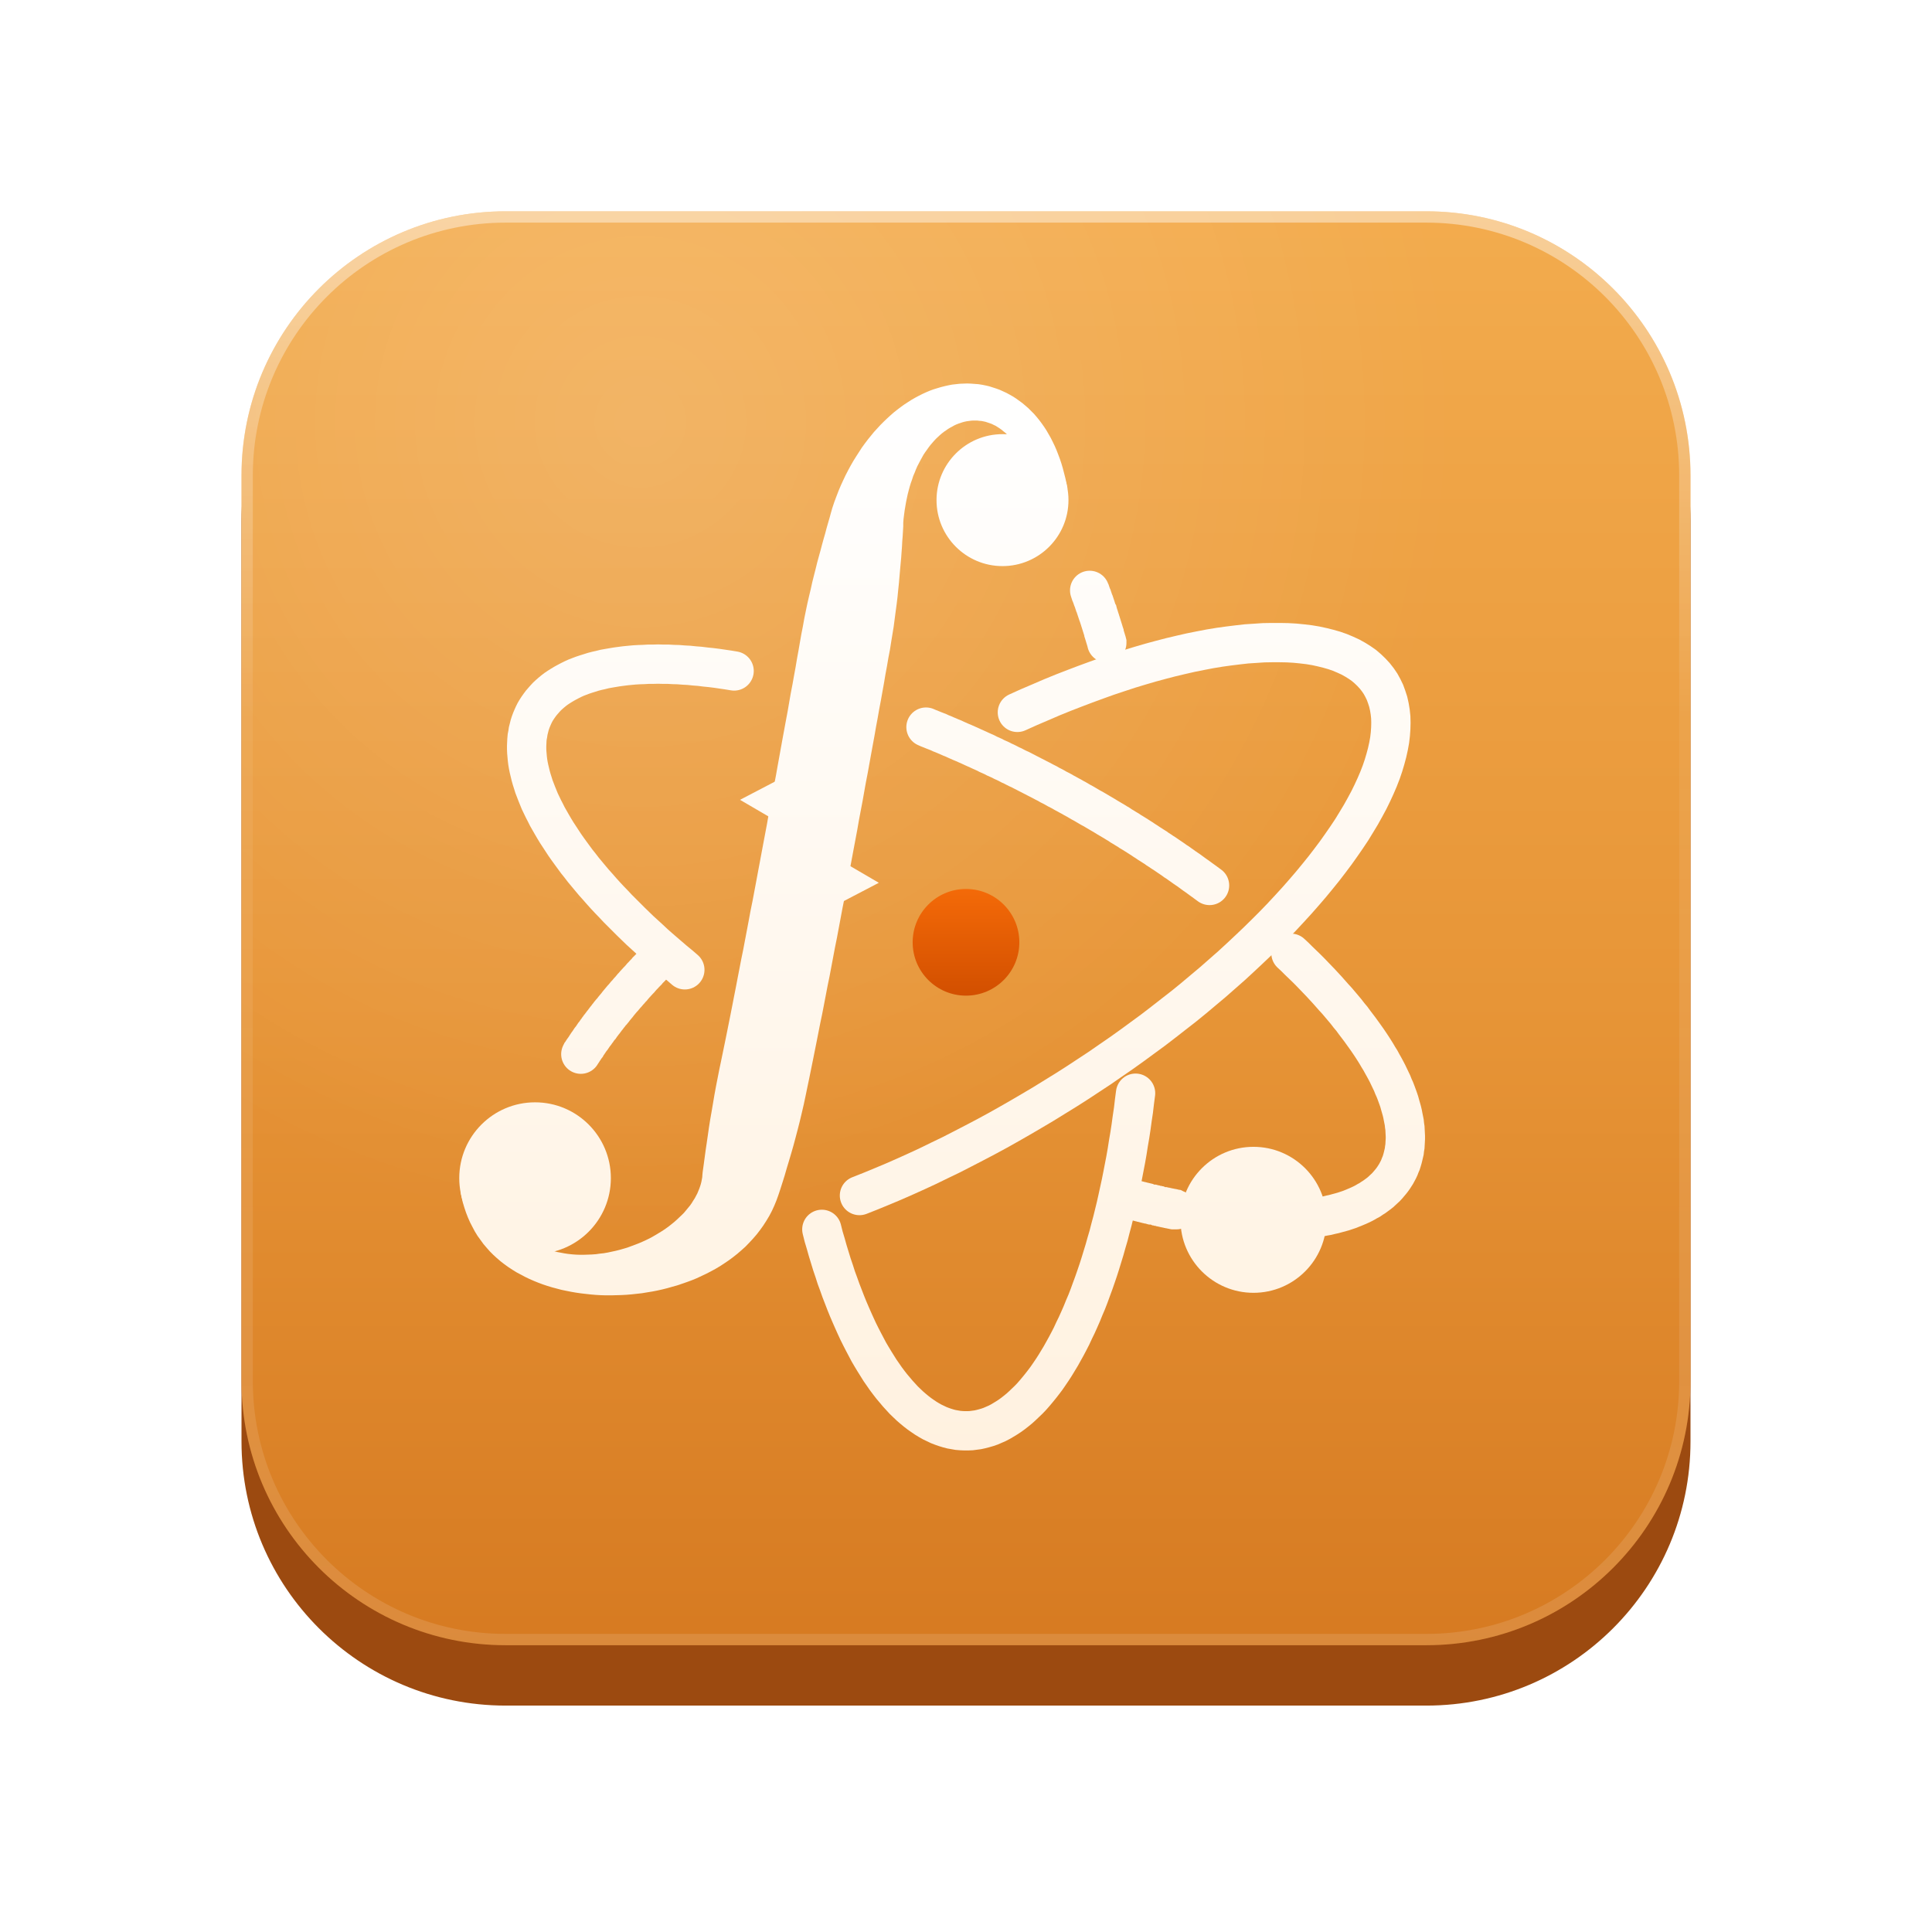
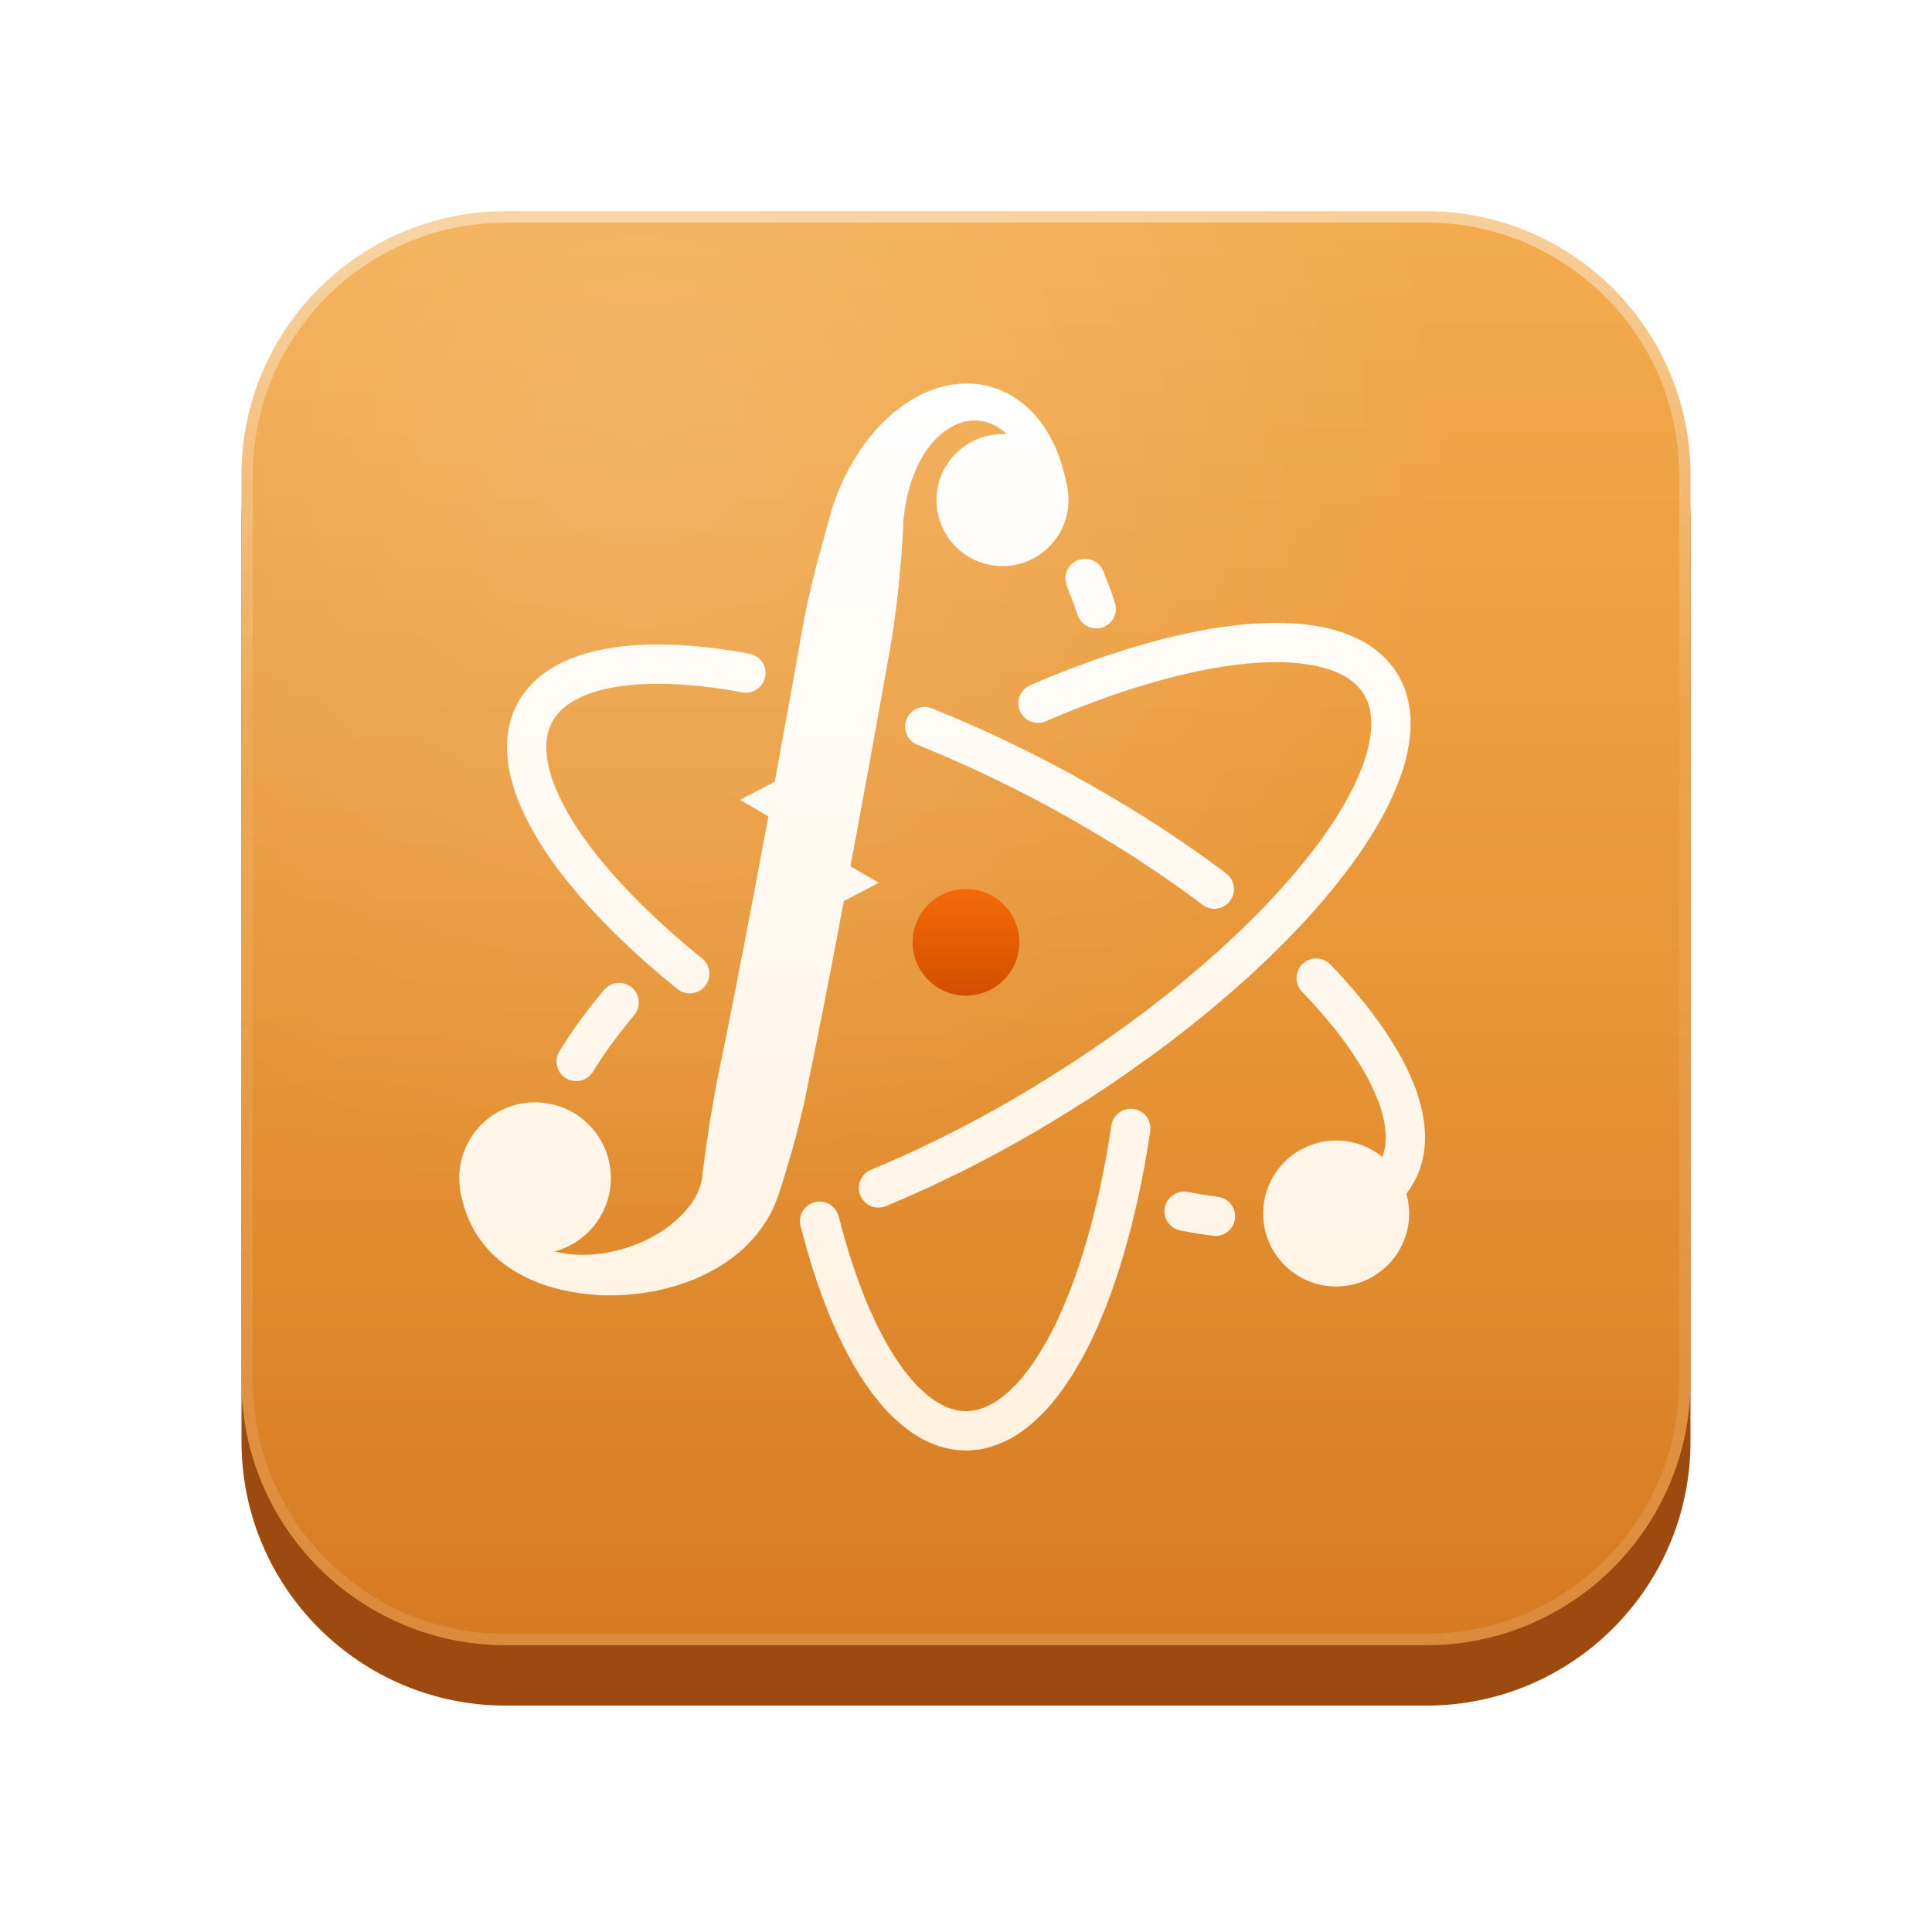
<svg xmlns="http://www.w3.org/2000/svg" width="1024" height="1024" viewBox="0 0 1024 1024">
  <defs>
    <linearGradient id="navy" x1="0" y1="0" x2="0" y2="1">
      <stop offset="0" stop-color="#33374f" />
      <stop offset="1" stop-color="#15161f" />
    </linearGradient>
    <linearGradient id="rim" x1="0" y1="0" x2="0" y2="1">
      <stop offset="0" stop-color="#fff" stop-opacity=".42" />
      <stop offset=".35" stop-color="#fff" stop-opacity=".06" />
      <stop offset="1" stop-color="#fff" stop-opacity=".12" />
    </linearGradient>
    <linearGradient id="assist" x1="0" y1="0" x2="1" y2="1">
      <stop offset="0" stop-color="#1f7cff" />
      <stop offset=".45" stop-color="#00a3bf" />
      <stop offset="1" stop-color="#6fd6ea" />
    </linearGradient>
    <linearGradient id="assistV" x1="0" y1="1" x2="0" y2="0">
      <stop offset="0" stop-color="#1f7cff" />
      <stop offset=".5" stop-color="#00a3bf" />
      <stop offset="1" stop-color="#9feaf9" />
    </linearGradient>
    <linearGradient id="paper" x1="0" y1="0" x2="0" y2="1">
      <stop offset="0" stop-color="#ffffff" />
      <stop offset="1" stop-color="#cfd7e6" />
    </linearGradient>
    <linearGradient id="orange" x1="0" y1="0" x2="0" y2="1">
      <stop offset="0" stop-color="#f3ac4e" />
      <stop offset=".55" stop-color="#e79537" />
      <stop offset="1" stop-color="#d67a21" />
    </linearGradient>
    <radialGradient id="sheen" cx=".32" cy=".22" r=".75">
      <stop offset="0" stop-color="#fff" stop-opacity=".16" />
      <stop offset=".6" stop-color="#fff" stop-opacity="0" />
    </radialGradient>
    <linearGradient id="ink" x1="0" y1="130" x2="0" y2="900" gradientUnits="userSpaceOnUse">
      <stop offset="0" stop-color="#ffffff" />
      <stop offset="1" stop-color="#fff1df" />
    </linearGradient>
    <linearGradient id="nucleus" x1="0" y1="0" x2="0" y2="1">
      <stop offset="0" stop-color="#f46a08" />
      <stop offset="1" stop-color="#d24f00" />
    </linearGradient>
    <radialGradient id="glow">
      <stop offset="0" stop-color="#9feaf9" stop-opacity=".55" />
      <stop offset="1" stop-color="#9feaf9" stop-opacity="0" />
    </radialGradient>
    <filter id="drop" x="-20%" y="-20%" width="140%" height="150%">
      <feDropShadow dx="0" dy="14" stdDeviation="14" flood-color="#000" flood-opacity=".32" />
    </filter>
    <filter id="soft" x="-20%" y="-20%" width="140%" height="150%">
      <feDropShadow dx="0" dy="10" stdDeviation="10" flood-color="#0b0c14" flood-opacity=".45" />
    </filter>
  </defs>
  <rect x="128" y="136" width="768" height="768" rx="140" fill="#9c4a10" />
  <rect x="128" y="112" width="768" height="760" rx="140" fill="url(#orange)" />
  <clipPath id="body">
    <rect x="128" y="112" width="768" height="760" rx="140" />
  </clipPath>
  <g clip-path="url(#body)">
    <g transform="translate(512 492) scale(.93) translate(-512 -512)">
      <rect width="1024" height="1024" fill="url(#sheen)" />
      <g transform="translate(512 512) scale(0.8) translate(-512 -512)">
-         <path d="M311.7,541.6L308.0,538.4L304.2,535.3L300.6,532.2L297.0,529.1L293.4,526.0L289.9,522.9L286.5,519.7L283.1,516.6L279.7,513.5L276.5,510.4L273.2,507.2L270.1,504.1L267.0,501.0L263.9,497.9L261.0,494.8L258.0,491.7L255.2,488.7L252.4,485.6L249.7,482.5L247.0,479.5L244.4,476.4L241.9,473.4L239.4,470.4L237.1,467.4L234.7,464.4L232.5,461.4L230.3,458.4L228.2,455.5L226.1,452.5L224.2,449.6L222.3,446.7L220.4,443.8L218.7,441.0L217.0,438.1L215.4,435.3L213.8,432.5L212.4,429.7L211.0,427.0L209.7,424.3L208.4,421.6L207.3,418.9L206.2,416.2L205.2,413.6L204.2,411.0L203.4,408.4L202.6,405.9L201.9,403.4L201.3,400.9L200.7,398.4L200.2,396.0L199.8,393.6L199.5,391.2L199.3,388.9L199.1,386.6L199.0,384.3L199.0,382.1L199.1,379.9L199.2,377.8L199.4,375.6L199.8,373.6L200.1,371.5L200.6,369.5L201.1,367.5L201.7,365.6L202.4,363.7L203.2,361.8L204.0,360.0L204.9,358.2L205.9,356.5L207.0,354.8L208.2,353.1L209.4,351.5L210.7,350.0L212.1,348.4L213.5,346.9L215.0,345.5L216.6,344.1L218.3,342.7L220.0,341.4L221.8,340.2L223.7,339.0L225.7,337.8L227.7,336.7L229.8,335.6L232.0,334.5L234.2,333.5L236.5,332.6L238.9,331.7L241.3,330.9L243.9,330.1L246.4,329.3L249.1,328.6L251.8,328.0L254.6,327.3L257.4,326.8L260.3,326.3L263.3,325.8L266.3,325.4L269.4,325.0L272.5,324.7L275.7,324.4L279.0,324.2L282.3,324.1L285.7,323.9L289.1,323.9L292.6,323.8L296.2,323.9L299.8,323.9L303.4,324.1L307.1,324.2L310.9,324.5L314.7,324.7L318.5,325.1L322.4,325.4L326.4,325.9L330.4,326.3L334.4,326.8L338.5,327.4L342.6,328.0L346.8,328.7" fill="none" stroke="url(#ink)" stroke-width="28" stroke-linecap="round" />
-         <path d="M483.5,368.7L485.3,369.5L487.1,370.2L488.8,370.9L490.6,371.6L492.4,372.3L494.1,373.1L495.9,373.8L497.7,374.6L499.4,375.3L501.2,376.1L503.0,376.8L504.7,377.6L506.5,378.4L508.3,379.2L510.0,379.9L511.8,380.7L513.6,381.5L515.4,382.3L517.1,383.1L518.9,383.9L520.7,384.7L522.4,385.5L524.2,386.3L526.0,387.1L527.7,388.0L529.5,388.8L531.3,389.6L533.0,390.5L534.8,391.3L536.6,392.1L538.3,393.0L540.1,393.8L541.9,394.7L543.6,395.6L545.4,396.4L547.1,397.3L548.9,398.2L550.7,399.0L552.4,399.9L554.2,400.8L555.9,401.7L557.7,402.6L559.4,403.5L561.2,404.4L562.9,405.3L564.7,406.2L566.4,407.1L568.1,408.0L569.9,408.9L571.6,409.9L573.4,410.8L575.1,411.7L576.8,412.7L578.6,413.6L580.3,414.5L582.0,415.5L583.7,416.4L585.5,417.4L587.2,418.3L588.9,419.3L590.6,420.2L592.3,421.2L594.0,422.2L595.7,423.1L597.4,424.1L599.1,425.1L600.8,426.1L602.5,427.0L604.2,428.0L605.9,429.0L607.6,430.0L609.3,431.0L611.0,432.0L612.6,433.0L614.3,434.0L616.0,435.0L617.7,436.0L619.3,437.0L621.0,438.0L622.6,439.1L624.3,440.1L625.9,441.1L627.6,442.1L629.2,443.2L630.9,444.2L632.5,445.2L634.1,446.2L635.8,447.3L637.4,448.3L639.0,449.4L640.6,450.4L642.2,451.5L643.8,452.5L645.5,453.6L647.1,454.6L648.6,455.7L650.2,456.7L651.8,457.8L653.4,458.8L655.0,459.9L656.6,461.0L658.1,462.0L659.7,463.1L661.2,464.2L662.8,465.2L664.3,466.3L665.9,467.4L667.4,468.5L669.0,469.6L670.5,470.6L672.0,471.7L673.5,472.8L675.0,473.9L676.6,475.0L678.1,476.1L679.6,477.2L681.0,478.2L682.5,479.3L684.0,480.4L685.5,481.5" fill="none" stroke="url(#ink)" stroke-width="28" stroke-linecap="round" />
-         <path d="M743.5,529.8L746.3,532.4L749.0,535.1L751.7,537.7L754.4,540.3L757.0,542.9L759.6,545.6L762.1,548.2L764.6,550.8L767.0,553.4L769.4,556.0L771.7,558.6L774.0,561.2L776.3,563.7L778.5,566.3L780.7,568.9L782.8,571.4L784.8,574.0L786.9,576.5L788.8,579.1L790.7,581.6L792.6,584.1L794.4,586.6L796.2,589.1L797.9,591.5L799.6,594.0L801.2,596.4L802.8,598.9L804.3,601.3L805.7,603.7L807.2,606.1L808.5,608.5L809.8,610.8L811.1,613.2L812.3,615.5L813.4,617.8L814.5,620.1L815.6,622.4L816.5,624.7L817.5,626.9L818.4,629.2L819.2,631.4L820.0,633.6L820.7,635.7L821.3,637.9L821.9,640.0L822.5,642.1L823.0,644.2L823.4,646.3L823.8,648.3L824.2,650.3L824.4,652.3L824.7,654.3L824.8,656.2L824.9,658.2L825.0,660.1L825.0,661.9L824.9,663.8L824.8,665.6L824.7,667.4L824.4,669.2L824.2,671.0L823.8,672.7L823.4,674.4L823.0,676.0L822.5,677.7L822.0,679.3L821.3,680.9L820.7,682.5L820.0,684.0L819.2,685.5L818.4,687.0L817.5,688.4L816.6,689.8L815.6,691.2L814.5,692.6L813.4,693.9L812.3,695.2L811.1,696.5L809.8,697.7L808.5,698.9L807.2,700.1L805.8,701.2L804.3,702.3L802.8,703.4L801.2,704.4L799.6,705.5L797.9,706.4L796.2,707.4L794.5,708.3L792.6,709.2L790.8,710.0L788.9,710.8L786.9,711.6L784.9,712.4L782.8,713.1L780.7,713.8L778.5,714.4L776.3,715.0L774.1,715.6L771.8,716.1L769.4,716.7L767.1,717.1L764.6,717.6L762.1,718.0L759.6,718.4L757.0,718.7L754.4,719.0L751.8,719.3L749.1,719.5L746.3,719.7L743.6,719.9L740.7,720.0L737.9,720.1L735.0,720.1L732.0,720.2L729.1,720.1L726.0,720.1L723.0,720.0L719.9,719.9L716.8,719.7" fill="none" stroke="url(#ink)" stroke-width="28" stroke-linecap="round" />
-         <path d="M661.9,712.5L661.7,712.5L661.5,712.4L661.2,712.4L661.0,712.4L660.8,712.3L660.5,712.3L660.3,712.2L660.1,712.2L659.8,712.1L659.6,712.1L659.4,712.0L659.1,712.0L658.9,711.9L658.7,711.9L658.5,711.8L658.2,711.8L658.0,711.7L657.8,711.7L657.5,711.7L657.3,711.6L657.1,711.6L656.8,711.5L656.6,711.5L656.4,711.4L656.1,711.4L655.9,711.3L655.7,711.3L655.4,711.2L655.2,711.2L655.0,711.1L654.7,711.1L654.5,711.0L654.3,711.0L654.0,710.9L653.8,710.9L653.6,710.8L653.3,710.8L653.1,710.7L652.9,710.7L652.6,710.6L652.4,710.6L652.2,710.5L651.9,710.5L651.7,710.4L651.5,710.4L651.2,710.3L651.0,710.3L650.8,710.2L650.5,710.1L650.3,710.1L650.0,710.0L649.8,710.0L649.6,709.9L649.3,709.9L649.1,709.8L648.9,709.8L648.6,709.7L648.4,709.7L648.2,709.6L647.9,709.6L647.7,709.5L647.5,709.5L647.2,709.4L647.0,709.4L646.7,709.3L646.5,709.2L646.3,709.2L646.0,709.1L645.8,709.1L645.6,709.0L645.3,709.0L645.1,708.9L644.8,708.9L644.6,708.8L644.4,708.7L644.1,708.7L643.9,708.6L643.7,708.6L643.4,708.5L643.2,708.5L642.9,708.4L642.7,708.4L642.5,708.3L642.2,708.2L642.0,708.2L641.8,708.1L641.5,708.1L641.3,708.0L641.0,708.0L640.8,707.9L640.6,707.8L640.3,707.8L640.1,707.7L639.8,707.7L639.6,707.6L639.4,707.6L639.1,707.5L638.9,707.4L638.6,707.4L638.4,707.3L638.2,707.3L637.9,707.2L637.7,707.1L637.4,707.1L637.2,707.0L637.0,707.0L636.7,706.9L636.5,706.8L636.2,706.8L636.0,706.7L635.8,706.7L635.5,706.6L635.3,706.5L635.0,706.5L634.8,706.4L634.6,706.4L634.3,706.3L634.1,706.2L633.8,706.2L633.6,706.1" fill="none" stroke="url(#ink)" stroke-width="28" stroke-linecap="round" />
-         <path d="M548.6,358.2L556.8,354.5L565.0,351.0L573.1,347.5L581.2,344.2L589.2,341.1L597.1,338.1L605.0,335.2L612.8,332.4L620.6,329.8L628.2,327.3L635.8,325.0L643.3,322.8L650.7,320.8L658.0,318.9L665.2,317.2L672.2,315.6L679.2,314.2L686.0,312.9L692.7,311.8L699.2,310.9L705.7,310.1L711.9,309.4L718.1,309.0L724.0,308.6L729.8,308.5L735.5,308.5L741.0,308.6L746.3,308.9L751.4,309.4L756.4,310.0L761.2,310.8L765.8,311.8L770.2,312.9L774.4,314.1L778.4,315.5L782.2,317.1L785.9,318.8L789.3,320.7L792.5,322.7L795.5,324.8L798.3,327.2L800.8,329.6L803.2,332.2L805.4,335.0L807.3,337.8L809.0,340.9L810.5,344.0L811.7,347.3L812.8,350.7L813.6,354.3L814.2,357.9L814.6,361.7L814.7,365.6L814.6,369.6L814.3,373.8L813.8,378.0L813.0,382.4L812.0,386.9L810.8,391.4L809.4,396.1L807.8,400.8L805.9,405.7L803.8,410.6L801.5,415.6L799.0,420.7L796.2,425.9L793.3,431.1L790.1,436.4L786.8,441.8L783.2,447.2L779.4,452.7L775.5,458.2L771.3,463.8L767.0,469.4L762.4,475.1L757.7,480.8L752.8,486.5L747.7,492.3L742.4,498.1L737.0,503.9L731.4,509.7L725.6,515.5L719.7,521.3L713.6,527.1L707.3,533.0L701.0,538.8L694.4,544.6L687.8,550.4L681.0,556.1L674.1,561.9L667.1,567.6L659.9,573.2L652.6,578.9L645.3,584.5L637.8,590.0L630.3,595.5L622.6,601.0L614.9,606.3L607.1,611.7L599.2,616.9L591.3,622.1L583.3,627.2L575.2,632.2L567.1,637.2L559.0,642.0L550.8,646.8L542.6,651.5L534.4,656.1L526.1,660.6L517.9,664.9L509.6,669.2L501.4,673.4L493.1,677.4L484.9,681.4L476.7,685.2L468.5,688.9L460.3,692.5L452.2,695.9L444.2,699.2L436.1,702.4" fill="none" stroke="url(#ink)" stroke-width="28" stroke-linecap="round" />
-         <path d="M237.6,601.7L237.9,601.1L238.3,600.6L238.7,600.0L239.0,599.4L239.4,598.8L239.8,598.3L240.2,597.7L240.6,597.1L241.0,596.5L241.4,596.0L241.7,595.4L242.1,594.8L242.5,594.2L242.9,593.7L243.3,593.1L243.7,592.5L244.1,591.9L244.5,591.3L245.0,590.7L245.4,590.2L245.8,589.6L246.2,589.0L246.6,588.4L247.0,587.8L247.5,587.2L247.9,586.7L248.3,586.1L248.7,585.5L249.2,584.9L249.6,584.3L250.0,583.7L250.5,583.1L250.9,582.5L251.4,582.0L251.8,581.4L252.2,580.8L252.7,580.2L253.1,579.6L253.6,579.0L254.1,578.4L254.5,577.8L255.0,577.2L255.4,576.6L255.9,576.0L256.4,575.4L256.8,574.8L257.3,574.2L257.8,573.6L258.2,573.0L258.7,572.4L259.2,571.8L259.7,571.3L260.2,570.7L260.7,570.1L261.1,569.5L261.6,568.9L262.1,568.3L262.6,567.7L263.1,567.1L263.6,566.5L264.1,565.8L264.6,565.2L265.1,564.6L265.6,564.0L266.1,563.4L266.6,562.8L267.1,562.2L267.7,561.6L268.2,561.0L268.7,560.4L269.2,559.8L269.7,559.2L270.3,558.6L270.8,558.0L271.3,557.4L271.8,556.8L272.4,556.2L272.9,555.6L273.4,555.0L274.0,554.4L274.5,553.7L275.1,553.1L275.6,552.5L276.1,551.9L276.7,551.3L277.2,550.7L277.8,550.1L278.3,549.5L278.9,548.9L279.5,548.3L280.0,547.7L280.6,547.0L281.1,546.4L281.7,545.8L282.3,545.2L282.8,544.6L283.4,544.0L284.0,543.4L284.6,542.8L285.1,542.1L285.7,541.5L286.3,540.9L286.9,540.3L287.5,539.7L288.0,539.1L288.6,538.5L289.2,537.9L289.8,537.2L290.4,536.6L291.0,536.0L291.6,535.4L292.2,534.8L292.8,534.2L293.4,533.6L294.0,532.9L294.6,532.3L295.2,531.7L295.8,531.1L296.4,530.5L297.0,529.9" fill="none" stroke="url(#ink)" stroke-width="28" stroke-linecap="round" />
-         <path d="M632.8,629.5L632.0,635.6L631.3,641.6L630.4,647.6L629.6,653.5L628.7,659.4L627.7,665.2L626.8,671.0L625.8,676.7L624.7,682.4L623.6,688.1L622.5,693.6L621.3,699.1L620.1,704.6L618.9,710.0L617.6,715.3L616.3,720.6L614.9,725.8L613.6,730.9L612.1,736.0L610.7,741.0L609.2,745.9L607.7,750.8L606.2,755.5L604.6,760.2L603.0,764.8L601.3,769.4L599.7,773.8L598.0,778.2L596.2,782.4L594.5,786.6L592.7,790.7L590.9,794.7L589.0,798.6L587.2,802.5L585.3,806.2L583.4,809.8L581.4,813.4L579.5,816.8L577.5,820.1L575.5,823.4L573.5,826.5L571.4,829.6L569.4,832.5L567.3,835.3L565.2,838.0L563.0,840.7L560.9,843.2L558.8,845.6L556.6,847.9L554.4,850.0L552.2,852.1L550.0,854.1L547.8,855.9L545.5,857.7L543.3,859.3L541.0,860.8L538.7,862.2L536.5,863.5L534.2,864.7L531.9,865.7L529.6,866.7L527.3,867.5L524.9,868.2L522.6,868.8L520.3,869.3L518.0,869.6L515.7,869.9L513.3,870.0L511.0,870.0L508.7,869.9L506.3,869.7L504.0,869.3L501.7,868.9L499.4,868.3L497.1,867.6L494.8,866.8L492.5,865.9L490.2,864.8L487.9,863.7L485.6,862.4L483.3,861.0L481.1,859.5L478.8,857.9L476.6,856.2L474.3,854.3L472.1,852.4L469.9,850.3L467.7,848.2L465.6,845.9L463.4,843.5L461.3,841.0L459.1,838.4L457.0,835.7L454.9,832.9L452.9,830.0L450.8,827.0L448.8,823.8L446.8,820.6L444.8,817.3L442.8,813.9L440.9,810.3L439.0,806.7L437.1,803.0L435.2,799.2L433.4,795.3L431.6,791.3L429.8,787.2L428.0,783.0L426.3,778.8L424.6,774.4L422.9,770.0L421.3,765.5L419.6,760.9L418.1,756.2L416.5,751.5L415.0,746.6L413.5,741.7L412.1,736.7L410.6,731.7L409.3,726.5" fill="none" stroke="url(#ink)" stroke-width="28" stroke-linecap="round" />
-         <path d="M600.1,271.3L600.2,271.6L600.3,271.9L600.4,272.2L600.5,272.5L600.6,272.8L600.8,273.1L600.9,273.4L601.0,273.7L601.1,274.0L601.2,274.3L601.3,274.6L601.4,274.8L601.5,275.1L601.6,275.4L601.7,275.7L601.8,276.0L601.9,276.3L602.1,276.6L602.2,276.9L602.3,277.2L602.4,277.5L602.5,277.8L602.6,278.1L602.7,278.4L602.8,278.7L602.9,279.0L603.0,279.3L603.1,279.6L603.2,279.9L603.3,280.2L603.4,280.5L603.6,280.8L603.7,281.1L603.8,281.4L603.9,281.7L604.0,282.0L604.1,282.3L604.2,282.6L604.3,282.9L604.4,283.2L604.5,283.6L604.6,283.9L604.7,284.2L604.8,284.5L604.9,284.8L605.0,285.1L605.1,285.4L605.2,285.7L605.3,286.0L605.4,286.3L605.5,286.6L605.6,286.9L605.7,287.2L605.9,287.5L606.0,287.9L606.1,288.2L606.2,288.5L606.3,288.8L606.4,289.1L606.5,289.4L606.6,289.7L606.7,290.0L606.8,290.4L606.9,290.7L607.0,291.0L607.1,291.3L607.2,291.6L607.3,291.9L607.4,292.2L607.5,292.5L607.6,292.9L607.7,293.2L607.8,293.5L607.9,293.8L608.0,294.1L608.1,294.4L608.2,294.8L608.3,295.1L608.4,295.4L608.5,295.7L608.6,296.0L608.7,296.4L608.8,296.7L608.9,297.0L609.0,297.3L609.1,297.6L609.2,298.0L609.3,298.3L609.4,298.6L609.5,298.9L609.6,299.2L609.7,299.6L609.8,299.9L609.9,300.2L610.0,300.5L610.1,300.9L610.2,301.2L610.3,301.5L610.3,301.8L610.4,302.1L610.5,302.5L610.6,302.8L610.7,303.1L610.8,303.4L610.9,303.8L611.0,304.1L611.1,304.4L611.2,304.8L611.3,305.1L611.4,305.4L611.5,305.7L611.6,306.1L611.7,306.4L611.8,306.7L611.9,307.1L612.0,307.4L612.1,307.7L612.2,308.0L612.3,308.4L612.3,308.7" fill="none" stroke="url(#ink)" stroke-width="28" stroke-linecap="round" />
-         <circle cx="716.8" cy="719.7" r="52" fill="url(#ink)" />
+         <path d="M315.2,544.4L311.4,541.3L307.7,538.2L303.9,535.1L300.3,532.0L296.7,528.8L293.1,525.7L289.6,522.6L286.2,519.5L282.8,516.4L279.5,513.2L276.2,510.1L273.0,507.0L269.8,503.9L266.8,500.8L263.7,497.7L260.8,494.6L257.8,491.5L255.0,488.4L252.2,485.4L249.5,482.3L246.8,479.3L244.3,476.2L241.7,473.2L239.3,470.2L236.9,467.2L234.6,464.2L232.3,461.2L230.2,458.2L228.0,455.3L226.0,452.4L224.0,449.4L222.1,446.5L220.3,443.7L218.6,440.8L216.9,438.0L215.3,435.2L213.8,432.4L212.3,429.6L210.9,426.8L209.6,424.1L208.4,421.4L207.2,418.7L206.1,416.1L205.1,413.5L204.2,410.9L203.3,408.3L202.6,405.8L201.9,403.2L201.2,400.8L200.7,398.3L200.2,395.9L199.8,393.5L199.5,391.1L199.3,388.8L199.1,386.5L199.0,384.3L199.0,382.0L199.1,379.8L199.2,377.7L199.5,375.6L199.8,373.5L200.1,371.4L200.6,369.4L201.1,367.4L201.8,365.5L202.4,363.6L203.2,361.8L204.1,359.9L205.0,358.2L206.0,356.4L207.0,354.7L208.2,353.1L209.4,351.5L210.7,349.9L212.1,348.4L213.5,346.9L215.1,345.5L216.7,344.1L218.3,342.7L220.1,341.4L221.9,340.1L223.8,338.9L225.7,337.8L227.8,336.6L229.9,335.6L232.0,334.5L234.3,333.5L236.6,332.6L238.9,331.7L241.4,330.8L243.9,330.1L246.5,329.3L249.1,328.6L251.8,327.9L254.6,327.3L257.4,326.8L260.3,326.3L263.3,325.8L266.3,325.4L269.4,325.0L272.5,324.7L275.8,324.4L279.0,324.2L282.3,324.1L285.7,323.9L289.1,323.9L292.6,323.8L296.2,323.9L299.8,323.9L303.4,324.1L307.1,324.2L310.9,324.5L314.7,324.7L318.5,325.1L322.4,325.4L326.4,325.9L330.4,326.3L334.4,326.8L338.5,327.4L342.6,328.0L346.8,328.7L351.0,329.4L355.2,330.2" fill="none" stroke="url(#ink)" stroke-width="28" stroke-linecap="round" />
+         <path d="M482.6,368.3L487.5,370.3L492.4,372.4L497.3,374.4L502.3,376.5L507.2,378.7L512.2,380.9L517.1,383.1L522.1,385.3L527.0,387.6L531.9,389.9L536.9,392.3L541.8,394.7L546.7,397.1L551.6,399.5L556.5,402.0L561.4,404.5L566.3,407.0L571.1,409.6L576.0,412.2L580.8,414.8L585.6,417.5L590.4,420.1L595.2,422.8L599.9,425.6L604.7,428.3L609.4,431.1L614.1,433.9L618.7,436.7L623.4,439.5L628.0,442.4L632.6,445.2L637.1,448.1L641.6,451.0L646.1,454.0L650.5,456.9L655.0,459.9L659.3,462.9L663.7,465.9L668.0,468.9L672.3,471.9L676.5,474.9L680.7,478.0L684.8,481.0L688.9,484.1" fill="none" stroke="url(#ink)" stroke-width="28" stroke-linecap="round" />
+         <path d="M761.5,547.5L764.4,550.6L767.3,553.7L770.2,556.8L772.9,559.9L775.6,563.0L778.3,566.0L780.8,569.1L783.3,572.1L785.8,575.1L788.1,578.1L790.4,581.1L792.6,584.1L794.8,587.1L796.9,590.0L798.9,593.0L800.8,595.9L802.7,598.8L804.5,601.7L806.2,604.5L807.9,607.4L809.5,610.2L811.0,613.0L812.4,615.7L813.7,618.5L815.0,621.2L816.2,623.9L817.3,626.6L818.4,629.2L819.4,631.8L820.3,634.4L821.1,637.0L821.8,639.5L822.5,642.1L823.1,644.5L823.6,647.0L824.0,649.4L824.4,651.8L824.6,654.1L824.8,656.4L825.0,658.7L825.0,661.0L825.0,663.2L824.8,665.4L824.7,667.5L824.4,669.6L824.0,671.7L823.6,673.7L823.1,675.7L822.5,677.7L821.9,679.6L821.1,681.5L820.3,683.3L819.4,685.1L818.4,686.9L817.4,688.6L816.3,690.3L815.1,691.9L813.8,693.5L812.4,695.0L811.0,696.5L809.5,698.0L807.9,699.4L806.3,700.8L804.6,702.1L802.8,703.4L800.9,704.6L799.0,705.8L797.0,707.0L794.9,708.1L792.7,709.1L790.5,710.1L788.2,711.1L785.9,712.0L783.4,712.9L780.9,713.7L778.4,714.5L775.7,715.2" fill="none" stroke="url(#ink)" stroke-width="28" stroke-linecap="round" />
+         <path d="M689.7,717.2L687.0,716.8L684.2,716.4L681.5,716.0L678.7,715.6L675.9,715.1L673.1,714.6L670.3,714.1L667.4,713.6" fill="none" stroke="url(#ink)" stroke-width="28" stroke-linecap="round" />
+         <path d="M563.3,351.7L568.0,349.7L572.7,347.7L577.3,345.8L582.0,343.9L586.6,342.1L591.2,340.3L595.8,338.6L600.4,336.9L604.9,335.2L609.4,333.6L613.9,332.0L618.4,330.5L622.9,329.1L627.3,327.6L631.7,326.3L636.0,325.0L640.4,323.7L644.6,322.5L648.9,321.3L653.1,320.2L657.3,319.1L661.5,318.1L665.6,317.1L669.7,316.2L673.8,315.3L677.8,314.5L681.7,313.7L685.6,313.0L689.5,312.3L693.4,311.7L697.2,311.2L700.9,310.7L704.6,310.2L708.2,309.8L711.9,309.4L715.4,309.1L718.9,308.9L722.4,308.7L725.8,308.6L729.1,308.5L732.4,308.4L735.6,308.5L738.8,308.5L741.9,308.7L745.0,308.8L748.0,309.1L751.0,309.3L753.9,309.7L756.7,310.1L759.5,310.5L762.2,311.0L764.8,311.5L767.4,312.1L769.9,312.8L772.4,313.5L774.8,314.2L777.1,315.0L779.4,315.9L781.6,316.8L783.7,317.8L785.8,318.8L787.8,319.8L789.7,320.9L791.6,322.1L793.4,323.3L795.1,324.6L796.7,325.9L798.3,327.2L799.8,328.6L801.3,330.1L802.6,331.6L803.9,333.1L805.2,334.7L806.3,336.3L807.4,338.0L808.4,339.7L809.3,341.5L810.2,343.3L811.0,345.2L811.7,347.1L812.3,349.1L812.9,351.1L813.4,353.1L813.8,355.2L814.1,357.3L814.4,359.4L814.5,361.6L814.7,363.9L814.7,366.2L814.7,368.5L814.5,370.8L814.4,373.2L814.1,375.7L813.8,378.1L813.3,380.6L812.9,383.2L812.3,385.7L811.7,388.3L811.0,391.0L810.2,393.6L809.3,396.3L808.4,399.1L807.4,401.8L806.3,404.6L805.1,407.5L803.9,410.3L802.6,413.2L801.3,416.1L799.8,419.0L798.3,422.0L796.7,425.0L795.1,428.0L793.4,431.0L791.6,434.0L789.7,437.1L787.8,440.2L785.8,443.3L783.7,446.5L781.6,449.6L779.4,452.8L777.1,456.0L774.8,459.2L772.4,462.4L769.9,465.6L767.4,468.9L764.8,472.1L762.2,475.4L759.4,478.7L756.7,482.0L753.8,485.3L750.9,488.6L748.0,491.9L745.0,495.3L741.9,498.6L738.8,501.9L735.6,505.3L732.4,508.6L729.1,512.0L725.7,515.4L722.3,518.7L718.9,522.1L715.4,525.4L711.8,528.8L708.2,532.2L704.6,535.5L700.9,538.9L697.1,542.2L693.3,545.6L689.5,548.9L685.6,552.2L681.7,555.5L677.7,558.9L673.7,562.2L669.7,565.5L665.6,568.7L661.5,572.0L657.3,575.3L653.1,578.5L648.9,581.8L644.6,585.0L640.3,588.2L636.0,591.4L631.6,594.5L627.2,597.7L622.8,600.8L618.4,603.9L613.9,607.0L609.4,610.1L604.9,613.1L600.3,616.2L595.8,619.2L591.2,622.2L586.6,625.1L581.9,628.0L577.3,631.0L572.6,633.8L568.0,636.7L563.3,639.5L558.6,642.3L553.9,645.1L549.1,647.8L544.4,650.5L539.7,653.2L534.9,655.8L530.2,658.4L525.4,661.0L520.7,663.5L515.9,666.0L511.1,668.5L506.4,670.9L501.6,673.3L496.8,675.6L492.1,677.9L487.3,680.2L482.6,682.5L477.9,684.7L473.1,686.8L468.4,688.9L463.7,691.0L459.0,693.0L454.3,695.0L449.7,697.0" fill="none" stroke="url(#ink)" stroke-width="28" stroke-linecap="round" />
+         <path d="M234.3,606.9L236.2,603.8L238.3,600.6L240.3,597.5L242.5,594.3L244.7,591.1L247.0,587.8L249.4,584.6L251.8,581.4L254.3,578.1L256.9,574.8L259.5,571.5L262.2,568.2L264.9,564.9" fill="none" stroke="url(#ink)" stroke-width="28" stroke-linecap="round" />
+         <path d="M629.4,654.6L628.6,659.6L627.8,664.6L627.0,669.6L626.1,674.6L625.3,679.5L624.3,684.4L623.4,689.2L622.4,694.0L621.4,698.7L620.4,703.4L619.3,708.1L618.2,712.7L617.1,717.3L616.0,721.8L614.8,726.2L613.6,730.6L612.4,735.0L611.2,739.3L609.9,743.6L608.6,747.8L607.3,751.9L606.0,756.0L604.6,760.0L603.3,764.0L601.9,767.9L600.4,771.8L599.0,775.6L597.5,779.3L596.0,782.9L594.5,786.5L593.0,790.1L591.4,793.5L589.9,796.9L588.3,800.3L586.7,803.5L585.0,806.7L583.4,809.8L581.7,812.9L580.0,815.8L578.3,818.7L576.6,821.6L574.9,824.3L573.1,827.0L571.4,829.6L569.6,832.1L567.8,834.6L566.0,837.0L564.2,839.2L562.4,841.5L560.5,843.6L558.7,845.7L556.8,847.6L554.9,849.5L553.0,851.3L551.1,853.1L549.2,854.7L547.3,856.3L545.4,857.8L543.4,859.2L541.5,860.5L539.6,861.7L537.6,862.9L535.6,863.9L533.7,864.9L531.7,865.8L529.7,866.6L527.7,867.3L525.7,868.0L523.7,868.5L521.8,869.0L519.8,869.4L517.8,869.6L515.8,869.8L513.8,870.0L511.8,870.0L509.8,869.9L507.8,869.8L505.8,869.6L503.8,869.3L501.8,868.9L499.8,868.4L497.8,867.8L495.8,867.2L493.8,866.4L491.8,865.6L489.9,864.7L487.9,863.7L485.9,862.6L484.0,861.4L482.0,860.2L480.1,858.8L478.1,857.4L476.2,855.9L474.3,854.3L472.4,852.6L470.5,850.9L468.6,849.1L466.7,847.2L464.9,845.2L463.0,843.1L461.2,840.9L459.4,838.7L457.5,836.4L455.7,834.0L454.0,831.5L452.2,829.0L450.4,826.4L448.7,823.7L447.0,820.9L445.2,818.0L443.5,815.1L441.9,812.1L440.2,809.1L438.6,805.9L436.9,802.7L435.3,799.5L433.8,796.1L432.2,792.7L430.6,789.2L429.1,785.7L427.6,782.1L426.1,778.4L424.7,774.6L423.2,770.8L421.8,767.0L420.4,763.0L419.0,759.1L417.7,755.0L416.3,750.9L415.0,746.8L413.8,742.5L412.5,738.3L411.3,733.9L410.1,729.6L408.9,725.1L407.7,720.7" fill="none" stroke="url(#ink)" stroke-width="28" stroke-linecap="round" />
+         <path d="M596.8,262.8L597.8,265.4L598.8,268.1L599.9,270.7L600.9,273.4L601.9,276.1L602.9,278.8L603.8,281.6L604.8,284.4" fill="none" stroke="url(#ink)" stroke-width="28" stroke-linecap="round" />
+         <circle cx="775.7" cy="715.2" r="52" fill="url(#ink)" />
        <circle cx="512" cy="522" r="38" fill="url(#nucleus)" />
        <path d="M584.3,198.7L583.6,195.1L582.8,191.4L581.9,187.9L581.0,184.4L580.0,181.0L578.9,177.7L577.7,174.5L576.5,171.4L575.2,168.4L573.8,165.5L572.4,162.7L570.8,159.9L569.3,157.3L567.6,154.7L565.9,152.3L564.1,149.9L562.3,147.7L560.4,145.5L558.4,143.5L556.4,141.5L554.3,139.7L552.2,137.9L550.0,136.3L547.8,134.7L545.5,133.2L543.2,131.9L540.8,130.6L538.4,129.5L536.0,128.4L533.5,127.5L531.0,126.7L528.5,125.9L525.9,125.3L523.4,124.8L520.8,124.4L518.1,124.2L515.5,124.0L512.8,123.9L510.2,124.0L507.5,124.1L504.8,124.4L502.1,124.7L499.5,125.2L496.8,125.8L494.1,126.5L491.4,127.3L488.8,128.1L486.1,129.1L483.5,130.2L480.9,131.4L478.3,132.7L475.7,134.1L473.1,135.6L470.6,137.2L468.0,138.9L465.5,140.7L463.0,142.6L460.6,144.5L458.2,146.6L455.8,148.8L453.4,151.1L451.1,153.4L448.8,155.9L446.5,158.4L444.3,161.1L442.1,163.8L439.9,166.7L437.8,169.6L435.8,172.7L433.8,175.8L431.8,179.0L429.9,182.3L428.0,185.8L426.2,189.3L424.5,192.9L422.8,196.6L421.2,200.4L419.7,204.3L418.2,208.3L416.7,212.8L415.6,216.7L414.7,220.0L413.7,223.4L412.7,226.9L411.7,230.7L410.6,234.5L409.5,238.5L408.4,242.7L407.2,247.0L406.0,251.4L404.9,255.9L403.7,260.6L402.5,265.4L401.4,270.4L400.2,275.4L399.0,280.6L397.9,285.9L396.8,291.3L395.8,296.9L394.7,302.5L393.7,308.2L392.7,314.0L391.6,320.0L390.6,326.0L389.5,332.0L388.4,338.2L387.2,344.4L386.1,350.7L385.0,357.1L383.8,363.5L382.6,370.0L381.4,376.5L380.2,383.1L379.0,389.8L377.8,396.4L376.6,403.2L375.3,409.9L374.1,416.7L372.8,423.6L371.5,430.4L370.3,437.3L369.0,444.2L367.7,451.1L366.4,458.0L365.1,465.0L363.8,471.9L362.5,478.9L361.2,485.8L359.9,492.7L358.5,499.6L357.2,506.6L355.9,513.5L354.6,520.3L353.3,527.2L351.9,534.0L350.6,540.8L349.3,547.5L348.0,554.3L346.7,560.9L345.4,567.6L344.1,574.2L342.8,580.7L341.5,587.2L340.2,593.6L338.9,599.9L337.6,606.2L336.3,612.4L335.1,618.5L333.9,624.6L332.8,630.6L331.8,636.5L330.8,642.4L329.8,648.1L328.9,653.8L328.1,659.4L327.3,664.9L326.5,670.3L325.8,675.5L325.1,680.7L324.4,685.7L324.2,687.8L324.1,689.4L323.8,691.0L323.5,692.6L323.1,694.2L322.6,695.8L322.0,697.5L321.3,699.2L320.6,700.9L319.7,702.6L318.8,704.3L317.7,706.0L316.6,707.8L315.4,709.5L314.0,711.2L312.6,712.9L311.1,714.7L309.4,716.4L307.7,718.0L305.9,719.7L304.1,721.3L302.1,722.9L300.1,724.5L298.0,726.0L295.8,727.5L293.5,728.9L291.2,730.3L288.8,731.7L286.4,733.0L283.9,734.2L281.3,735.4L278.7,736.5L276.1,737.5L273.4,738.5L270.7,739.5L268.0,740.3L265.2,741.1L262.4,741.8L259.6,742.4L256.8,743.0L253.9,743.5L251.1,743.8L248.2,744.2L245.4,744.4L242.6,744.5L239.7,744.6L236.9,744.6L234.1,744.5L231.4,744.3L228.6,744.0L225.9,743.6L223.3,743.1L220.6,742.6L218.1,741.9L215.5,741.2L213.1,740.4L210.6,739.4L208.3,738.4L206.0,737.4L203.8,736.2L201.6,734.9L199.5,733.6L197.5,732.1L195.6,730.6L193.7,729.1L191.9,727.4L190.2,725.7L188.6,723.9L187.0,722.0L185.6,720.0L184.2,718.0L182.8,715.9L181.6,713.6L180.5,711.3L179.4,708.9L178.4,706.4L177.5,703.8L176.7,701.0L176.0,698.2L175.4,695.0L151.9,699.6L152.6,703.3L153.5,707.2L154.6,710.9L155.8,714.5L157.2,718.1L158.7,721.5L160.4,724.8L162.1,728.0L164.0,731.1L166.1,734.0L168.2,736.9L170.5,739.6L172.8,742.2L175.3,744.7L177.8,747.0L180.5,749.3L183.2,751.4L186.0,753.4L188.9,755.3L191.8,757.1L194.8,758.7L197.8,760.3L200.9,761.8L204.1,763.2L207.3,764.5L210.5,765.7L213.8,766.8L217.1,767.8L220.5,768.7L223.9,769.6L227.3,770.3L230.8,771.0L234.3,771.6L237.8,772.1L241.3,772.5L244.9,772.9L248.4,773.2L252.0,773.4L255.6,773.5L259.3,773.5L262.9,773.4L266.5,773.3L270.2,773.1L273.8,772.8L277.4,772.4L281.1,772.0L284.7,771.4L288.4,770.8L292.0,770.1L295.6,769.3L299.2,768.4L302.7,767.4L306.3,766.4L309.8,765.2L313.3,764.0L316.8,762.7L320.2,761.3L323.6,759.7L327.0,758.1L330.3,756.4L333.6,754.6L336.8,752.7L340.0,750.6L343.1,748.5L346.2,746.2L349.1,743.9L352.0,741.4L354.9,738.8L357.6,736.0L360.2,733.2L362.8,730.2L365.2,727.1L367.5,723.9L369.7,720.5L371.8,717.0L373.7,713.4L375.4,709.7L377.0,705.8L378.4,701.9L379.6,698.3L381.2,693.3L382.8,688.2L384.3,683.0L385.9,677.7L387.5,672.3L389.1,666.7L390.6,661.1L392.1,655.4L393.6,649.5L395.0,643.6L396.4,637.6L397.7,631.5L399.0,625.2L400.3,619.0L401.6,612.6L402.9,606.2L404.2,599.7L405.5,593.2L406.8,586.6L408.1,580.0L409.5,573.3L410.8,566.6L412.1,559.8L413.4,553.0L414.8,546.2L416.1,539.3L417.4,532.4L418.7,525.5L420.1,518.6L421.4,511.6L422.7,504.7L424.0,497.7L425.4,490.7L426.7,483.8L428.0,476.8L429.3,469.8L430.6,462.9L431.9,455.9L433.2,449.0L434.5,442.1L435.7,435.2L437.0,428.3L438.3,421.5L439.5,414.7L440.7,408.0L442.0,401.3L443.2,394.6L444.4,388.0L445.6,381.4L446.8,374.9L447.9,368.5L449.1,362.1L450.2,355.8L451.4,349.5L452.5,343.3L453.6,337.2L454.6,331.2L455.7,325.3L456.7,319.4L457.8,313.7L458.7,308.0L459.6,302.5L460.5,297.0L461.2,291.6L461.9,286.3L462.6,281.1L463.2,276.1L463.7,271.1L464.2,266.3L464.6,261.6L465.0,257.0L465.4,252.6L465.8,248.3L466.1,244.1L466.4,240.1L466.6,236.2L466.9,232.5L467.1,229.0L467.3,225.6L467.3,223.2L467.5,220.5L467.9,217.3L468.3,214.3L468.8,211.3L469.3,208.4L469.9,205.5L470.5,202.7L471.2,200.0L471.9,197.4L472.7,194.8L473.6,192.3L474.4,189.8L475.4,187.5L476.3,185.2L477.3,182.9L478.4,180.8L479.5,178.7L480.6,176.7L481.7,174.7L482.9,172.9L484.2,171.1L485.4,169.4L486.7,167.7L488.0,166.2L489.3,164.7L490.7,163.2L492.1,161.9L493.5,160.6L494.9,159.4L496.3,158.3L497.8,157.3L499.2,156.3L500.7,155.4L502.2,154.6L503.6,153.8L505.1,153.1L506.6,152.5L508.1,152.0L509.6,151.5L511.1,151.1L512.6,150.8L514.1,150.6L515.6,150.4L517.1,150.3L518.6,150.3L520.0,150.3L521.5,150.5L523.0,150.6L524.5,150.9L525.9,151.2L527.4,151.7L528.9,152.2L530.3,152.7L531.7,153.4L533.2,154.1L534.6,155.0L536.0,155.9L537.4,156.9L538.7,158.0L540.1,159.1L541.4,160.4L542.7,161.8L544.0,163.2L545.2,164.8L546.5,166.4L547.7,168.2L548.9,170.0L550.0,171.9L551.2,173.9L552.3,176.1L553.3,178.3L554.3,180.6L555.3,183.1L556.2,185.6L557.1,188.2L557.9,191.0L558.7,193.8L559.4,196.8L560.1,199.8L560.7,203.2Z" fill="url(#ink)" />
        <path d="M382.6,404.0L351.0,420.5L376.7,435.5ZM424.2,464.6L449.9,479.6L418.3,496.1Z" fill="url(#ink)" />
        <circle cx="538" cy="207" r="47" fill="url(#ink)" />
        <circle cx="205" cy="690" r="54" fill="url(#ink)" />
      </g>
    </g>
  </g>
  <rect x="131" y="115" width="762" height="754" rx="137" fill="none" stroke="url(#rim)" stroke-width="6" />
</svg>
